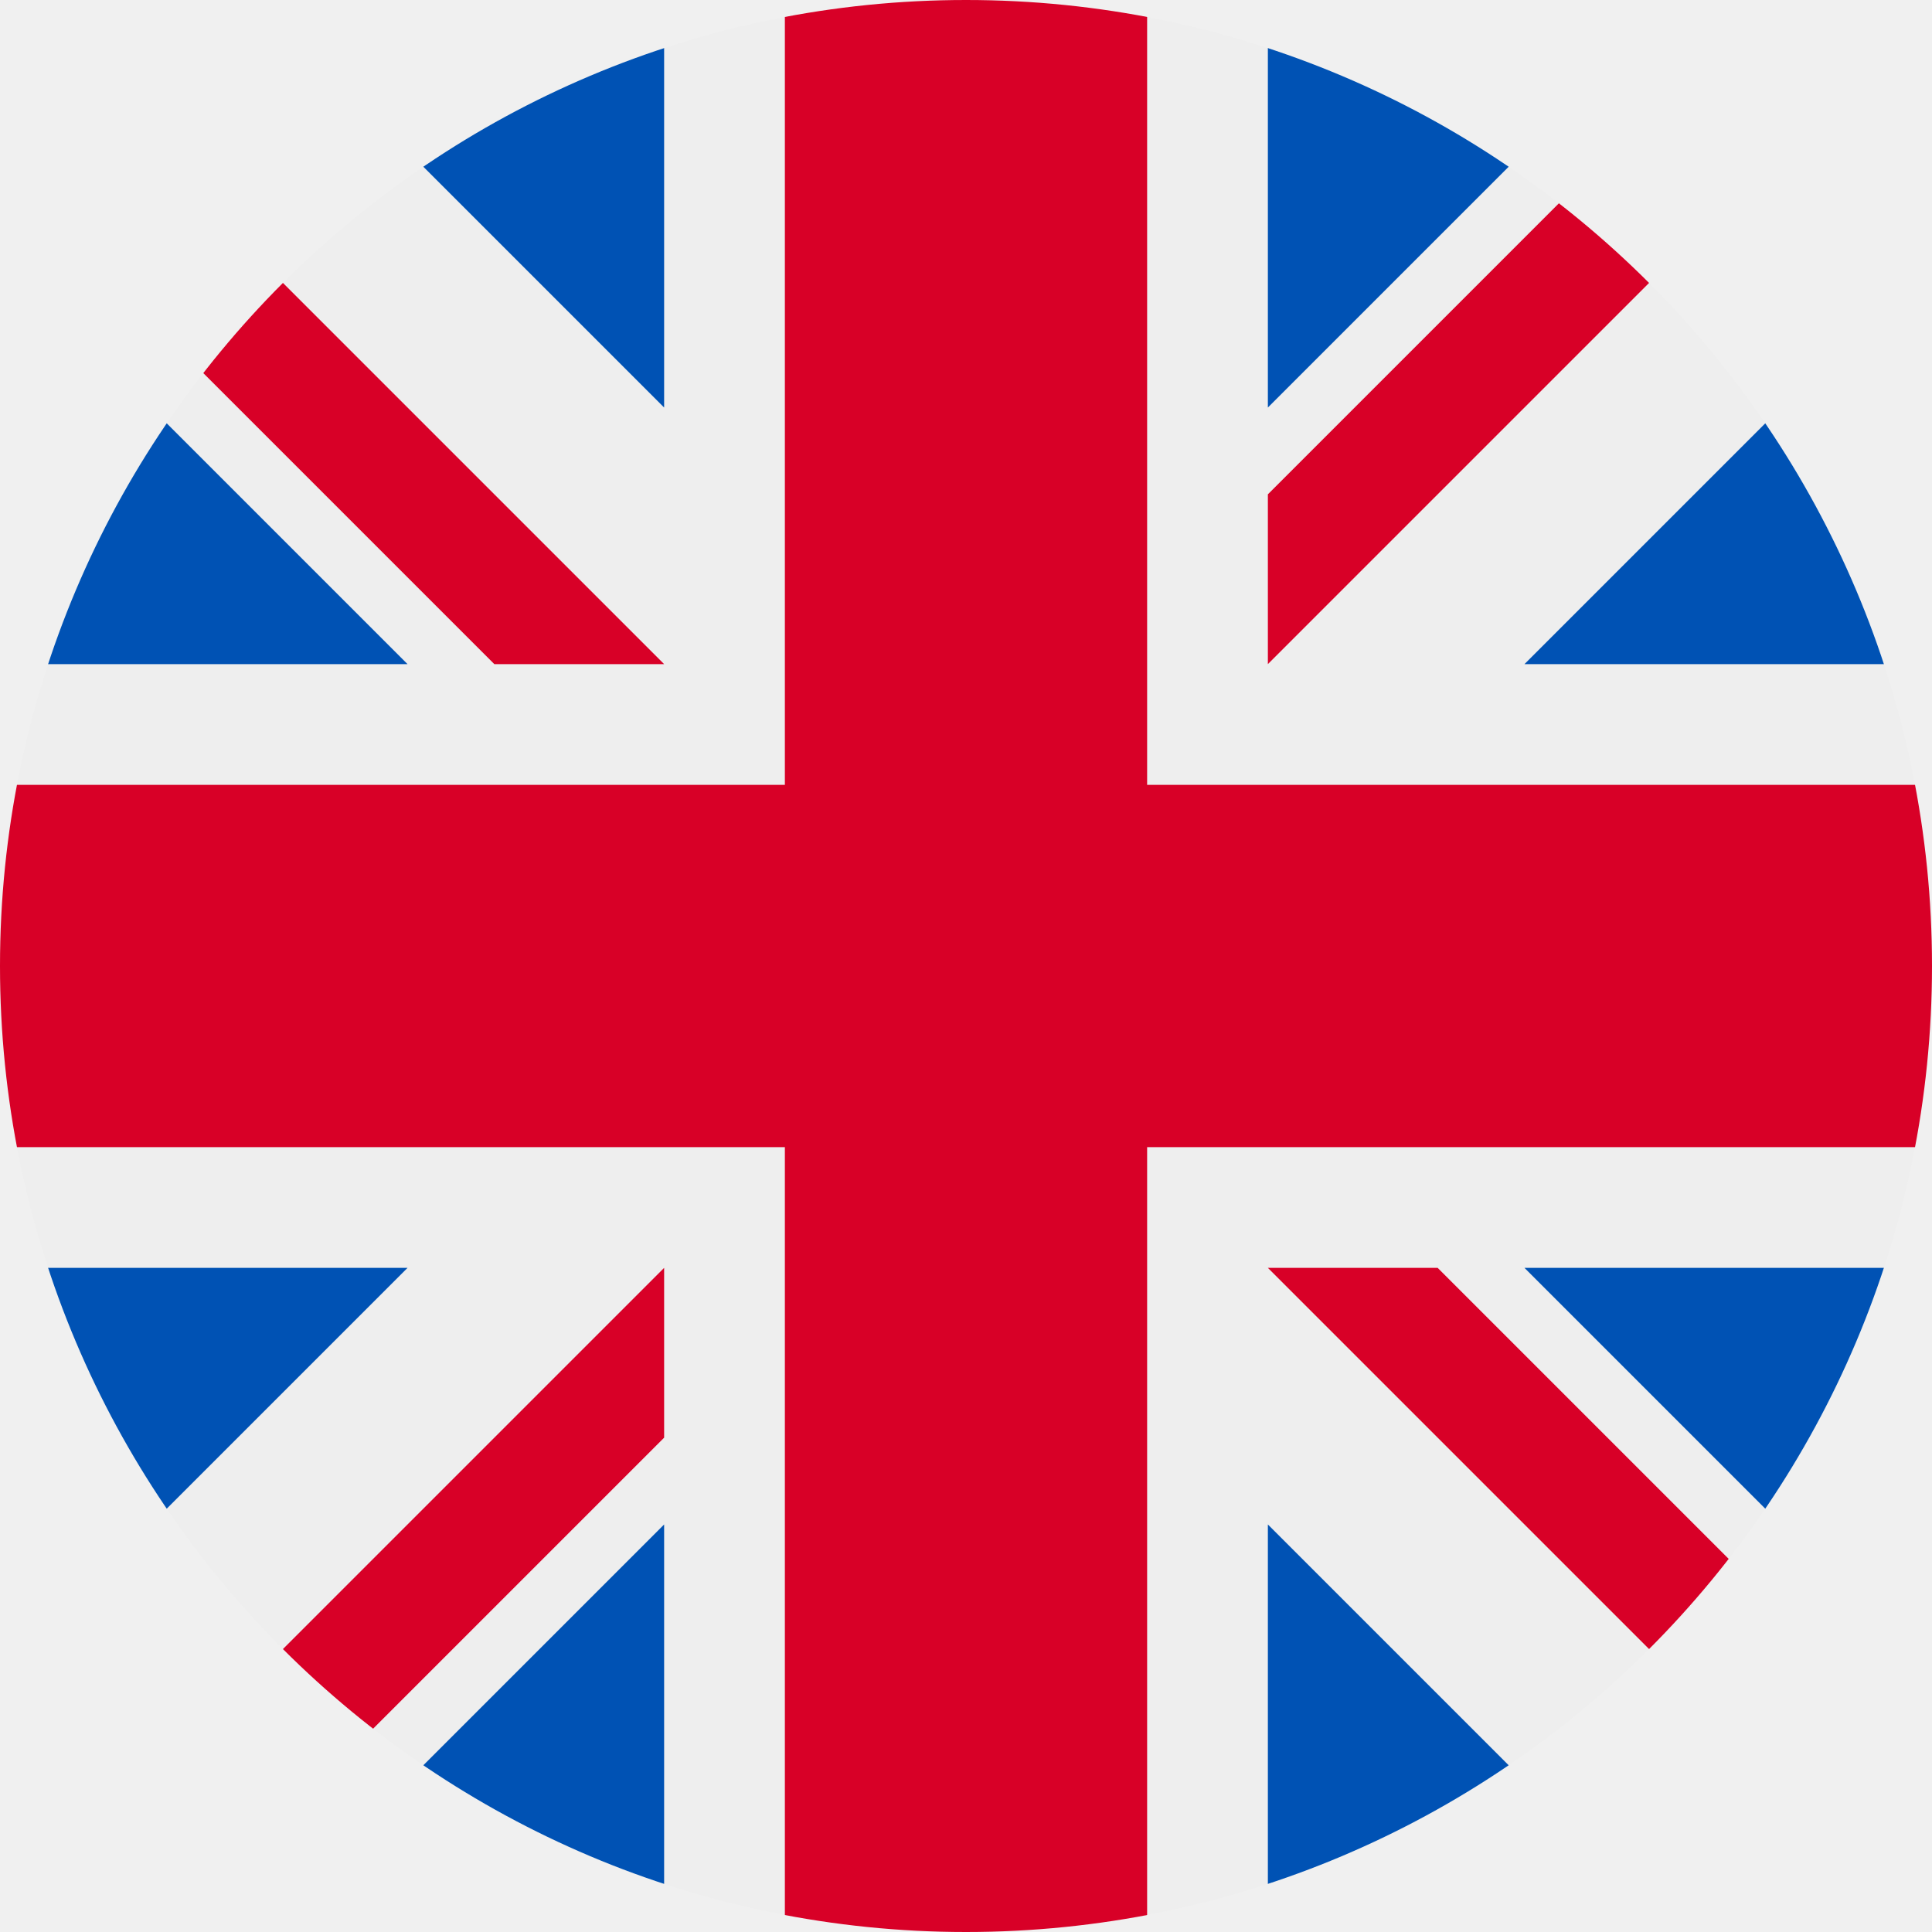
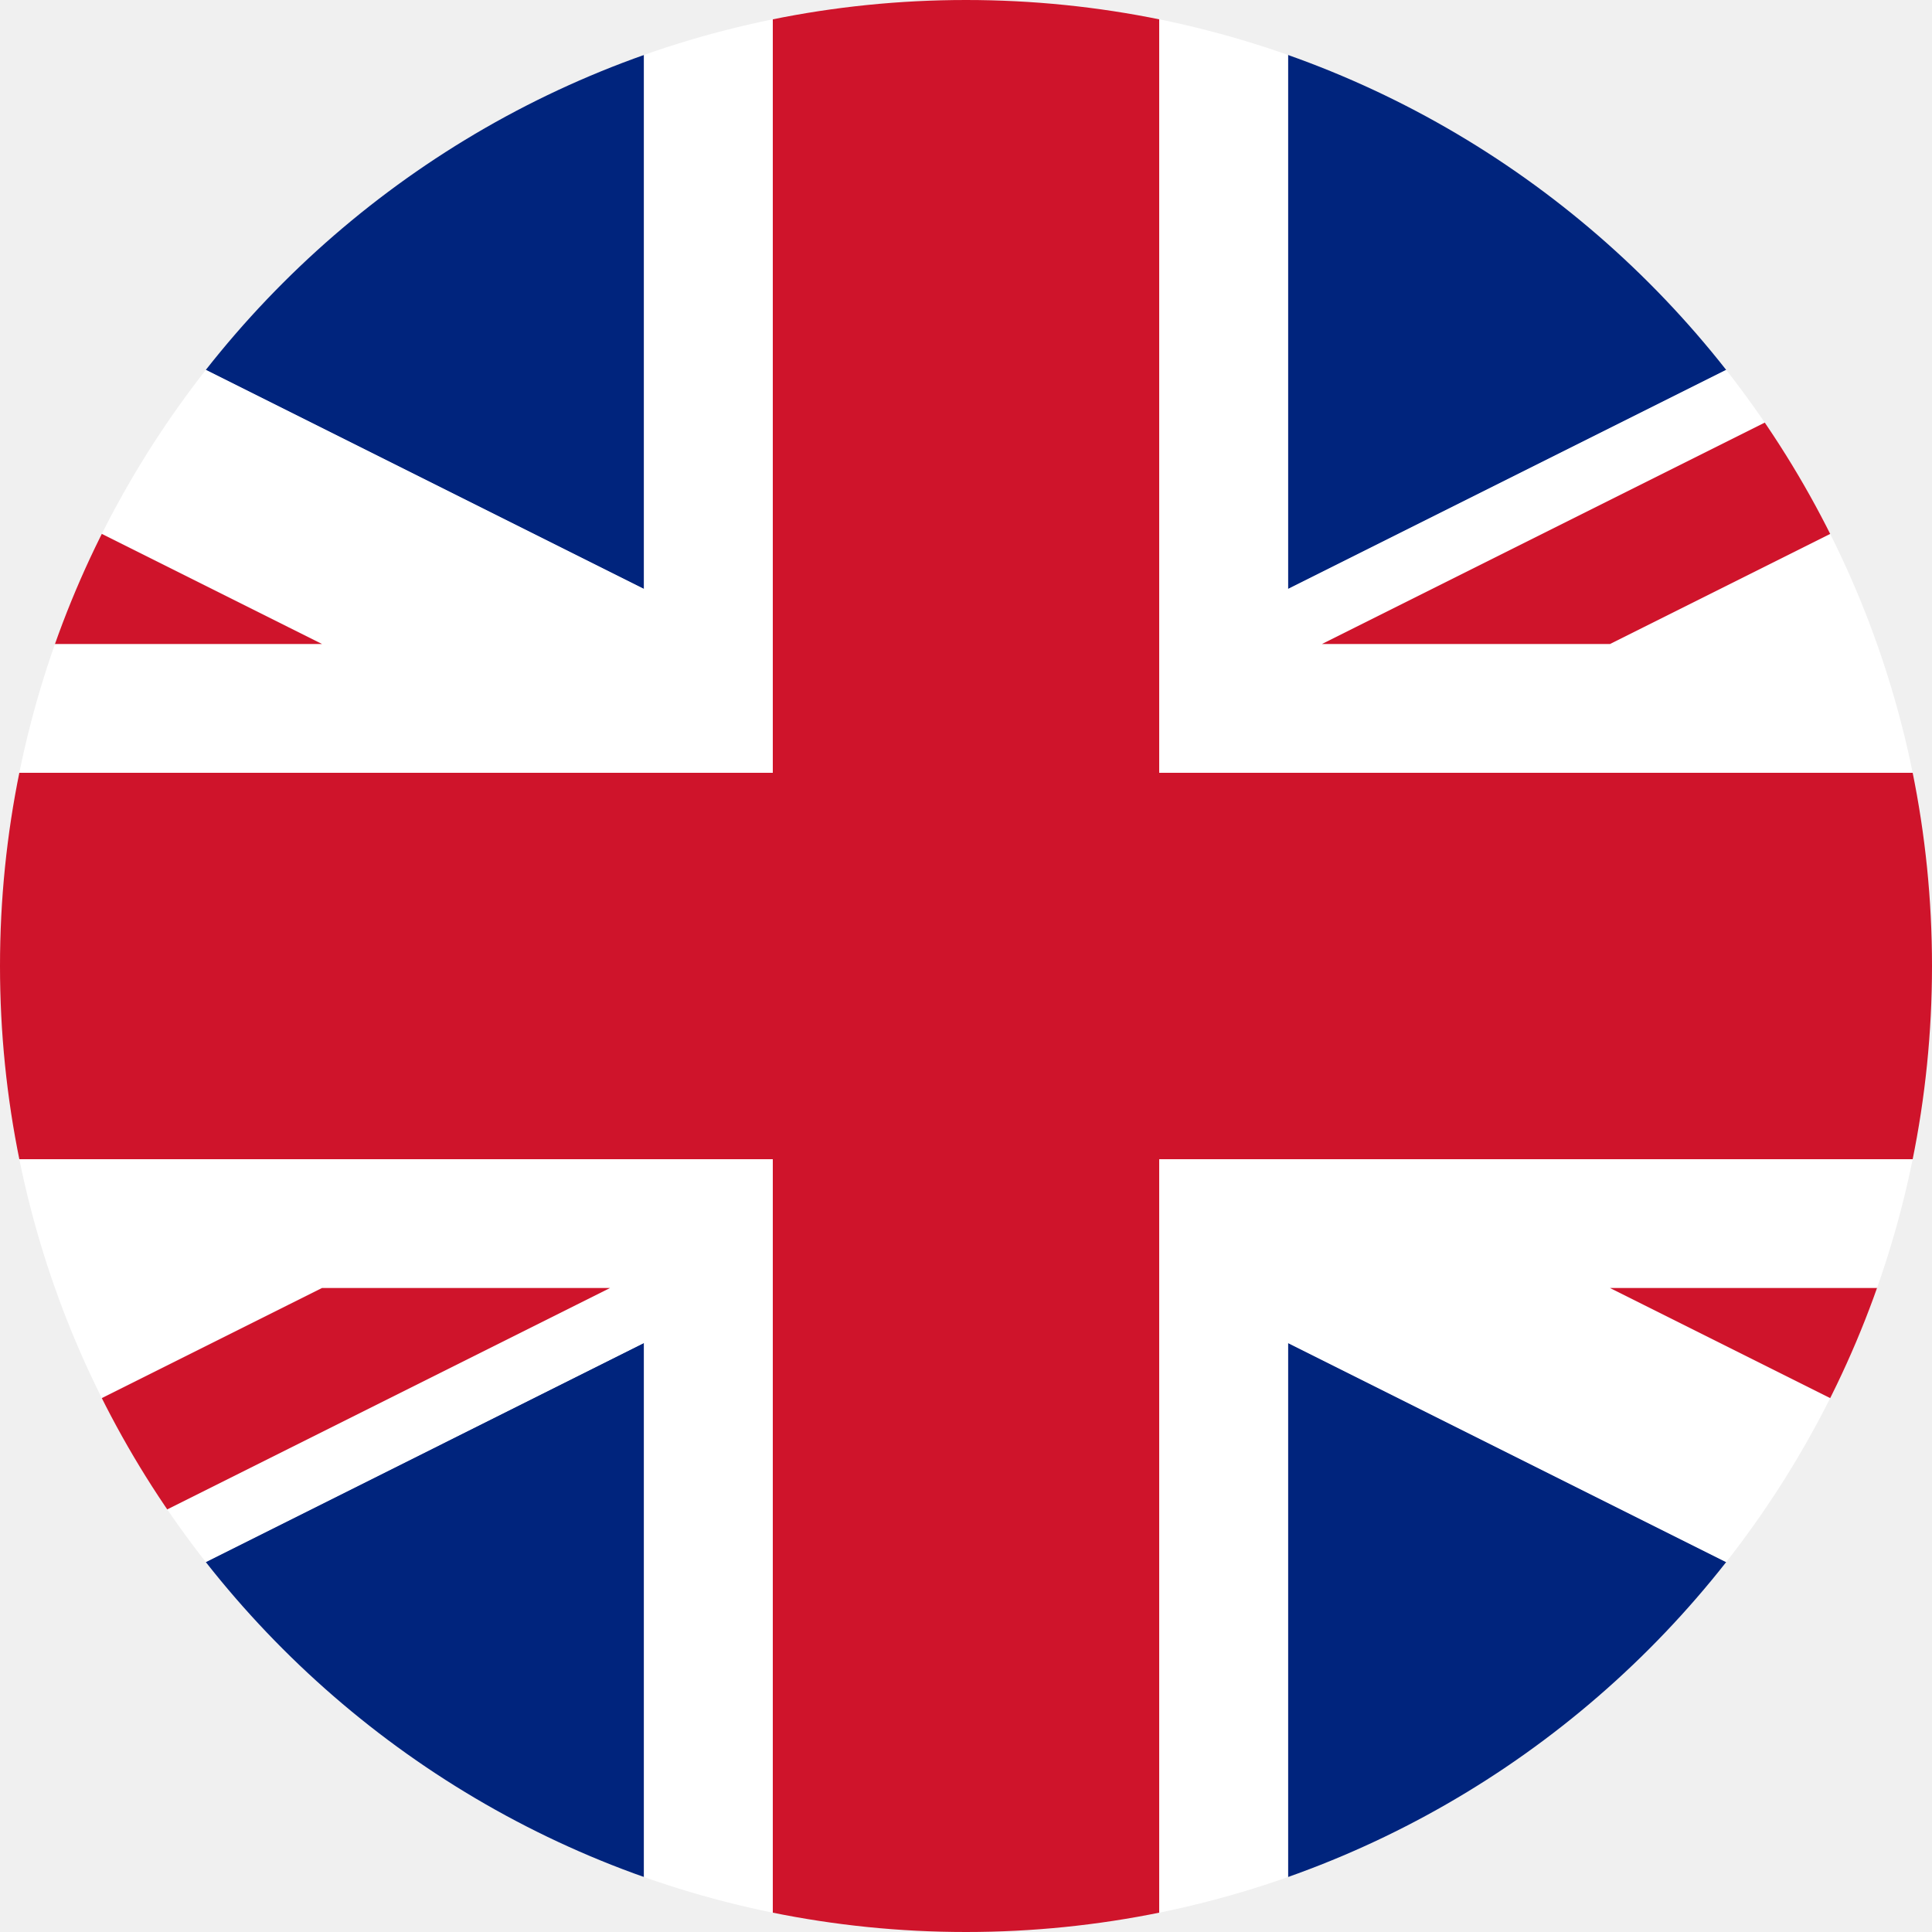
- <svg xmlns="http://www.w3.org/2000/svg" width="512" height="512" viewBox="0 0 512 512">
-   <mask id="a">
-     <circle cx="256" cy="256" r="256" fill="#fff" />
+ <svg xmlns="http://www.w3.org/2000/svg" viewBox="0 0 24 24" fill="none">
+   <mask id="mask0_433_11776" style="mask-type:luminance" maskUnits="userSpaceOnUse" x="0" y="0" width="24" height="24">
+     <path d="M12 5.36442e-07C5.373 5.36442e-07 0 5.373 0 12C0 18.627 5.373 24 12 24C18.627 24 24 18.627 24 12C24 5.373 18.627 5.36442e-07 12 5.36442e-07Z" fill="white" />
  </mask>
-   <g mask="url(#a)">
-     <path fill="#eee" d="m0 0 8 22-8 23v23l32 54-32 54v32l32 48-32 48v32l32 54-32 54v68l22-8 23 8h23l54-32 54 32h32l48-32 48 32h32l54-32 54 32h68l-8-22 8-23v-23l-32-54 32-54v-32l-32-48 32-48v-32l-32-54 32-54V0l-22 8-23-8h-23l-54 32-54-32h-32l-48 32-48-32h-32l-54 32L68 0H0z" />
-     <path fill="#0052b4" d="M336 0v108L444 0Zm176 68L404 176h108zM0 176h108L0 68ZM68 0l108 108V0Zm108 512V404L68 512ZM0 444l108-108H0Zm512-108H404l108 108Zm-68 176L336 404v108z" />
-     <path fill="#d80027" d="M0 0v45l131 131h45L0 0zm208 0v208H0v96h208v208h96V304h208v-96H304V0h-96zm259 0L336 131v45L512 0h-45zM176 336 0 512h45l131-131v-45zm160 0 176 176v-45L381 336h-45z" />
+   <g mask="url(#mask0_433_11776)">
+     <path d="M16 24H30.634L16 16.683V24ZM8 7.317V5.36442e-07H-6.633L8 7.317ZM25.362 8H36V2.68L25.362 8ZM36 21.317V16H25.367L36 21.317ZM16 5.36442e-07V7.317L30.634 5.36442e-07H16ZM-12 2.683V8L-1.366 8L-12 2.683ZM-12 16V21.317L-1.366 16H-12ZM8 24V16.682L-6.633 24H8Z" fill="#00247D" />
+     <path d="M14.4 24H16V16.683L30.634 24H36L20 16H23.578L36 22.211V21.317L25.367 16H36V14.4H14.4V24ZM36 5.36442e-07L20 8H16.423L32.423 5.36442e-07H30.634L16 7.317V5.36442e-07H14.4V9.6H16H22.162L36 9.6V8H25.362L36 2.68V5.36442e-07ZM8 7.317L-6.633 5.36442e-07H-12L4 8H0.423L-12 1.789V2.683L-1.366 8L-12 8V9.6H1.833L8 9.6H9.6V5.36442e-07H8V7.317ZM-12 16H-1.366L-12 21.317V24L4 16H7.578L-8.422 24H-6.633L8 16.682V24H9.6V14.4H-12V16Z" fill="white" />
+     <path d="M20 16L36 24V22.211L23.578 16H20ZM16 9.6H14.4V5.36442e-07H9.6V9.6H8H1.833L-12 9.6V14.4H9.6V24H14.4V14.4H36V9.6H22.162L16 9.6ZM4 8L-12 5.36442e-07V1.789L0.422 8H4ZM36 5.36442e-07H32.422L16.422 8H20L36 5.36442e-07ZM-12 24H-8.422L7.578 16H4L-12 24Z" fill="#CF142B" />
  </g>
</svg>
